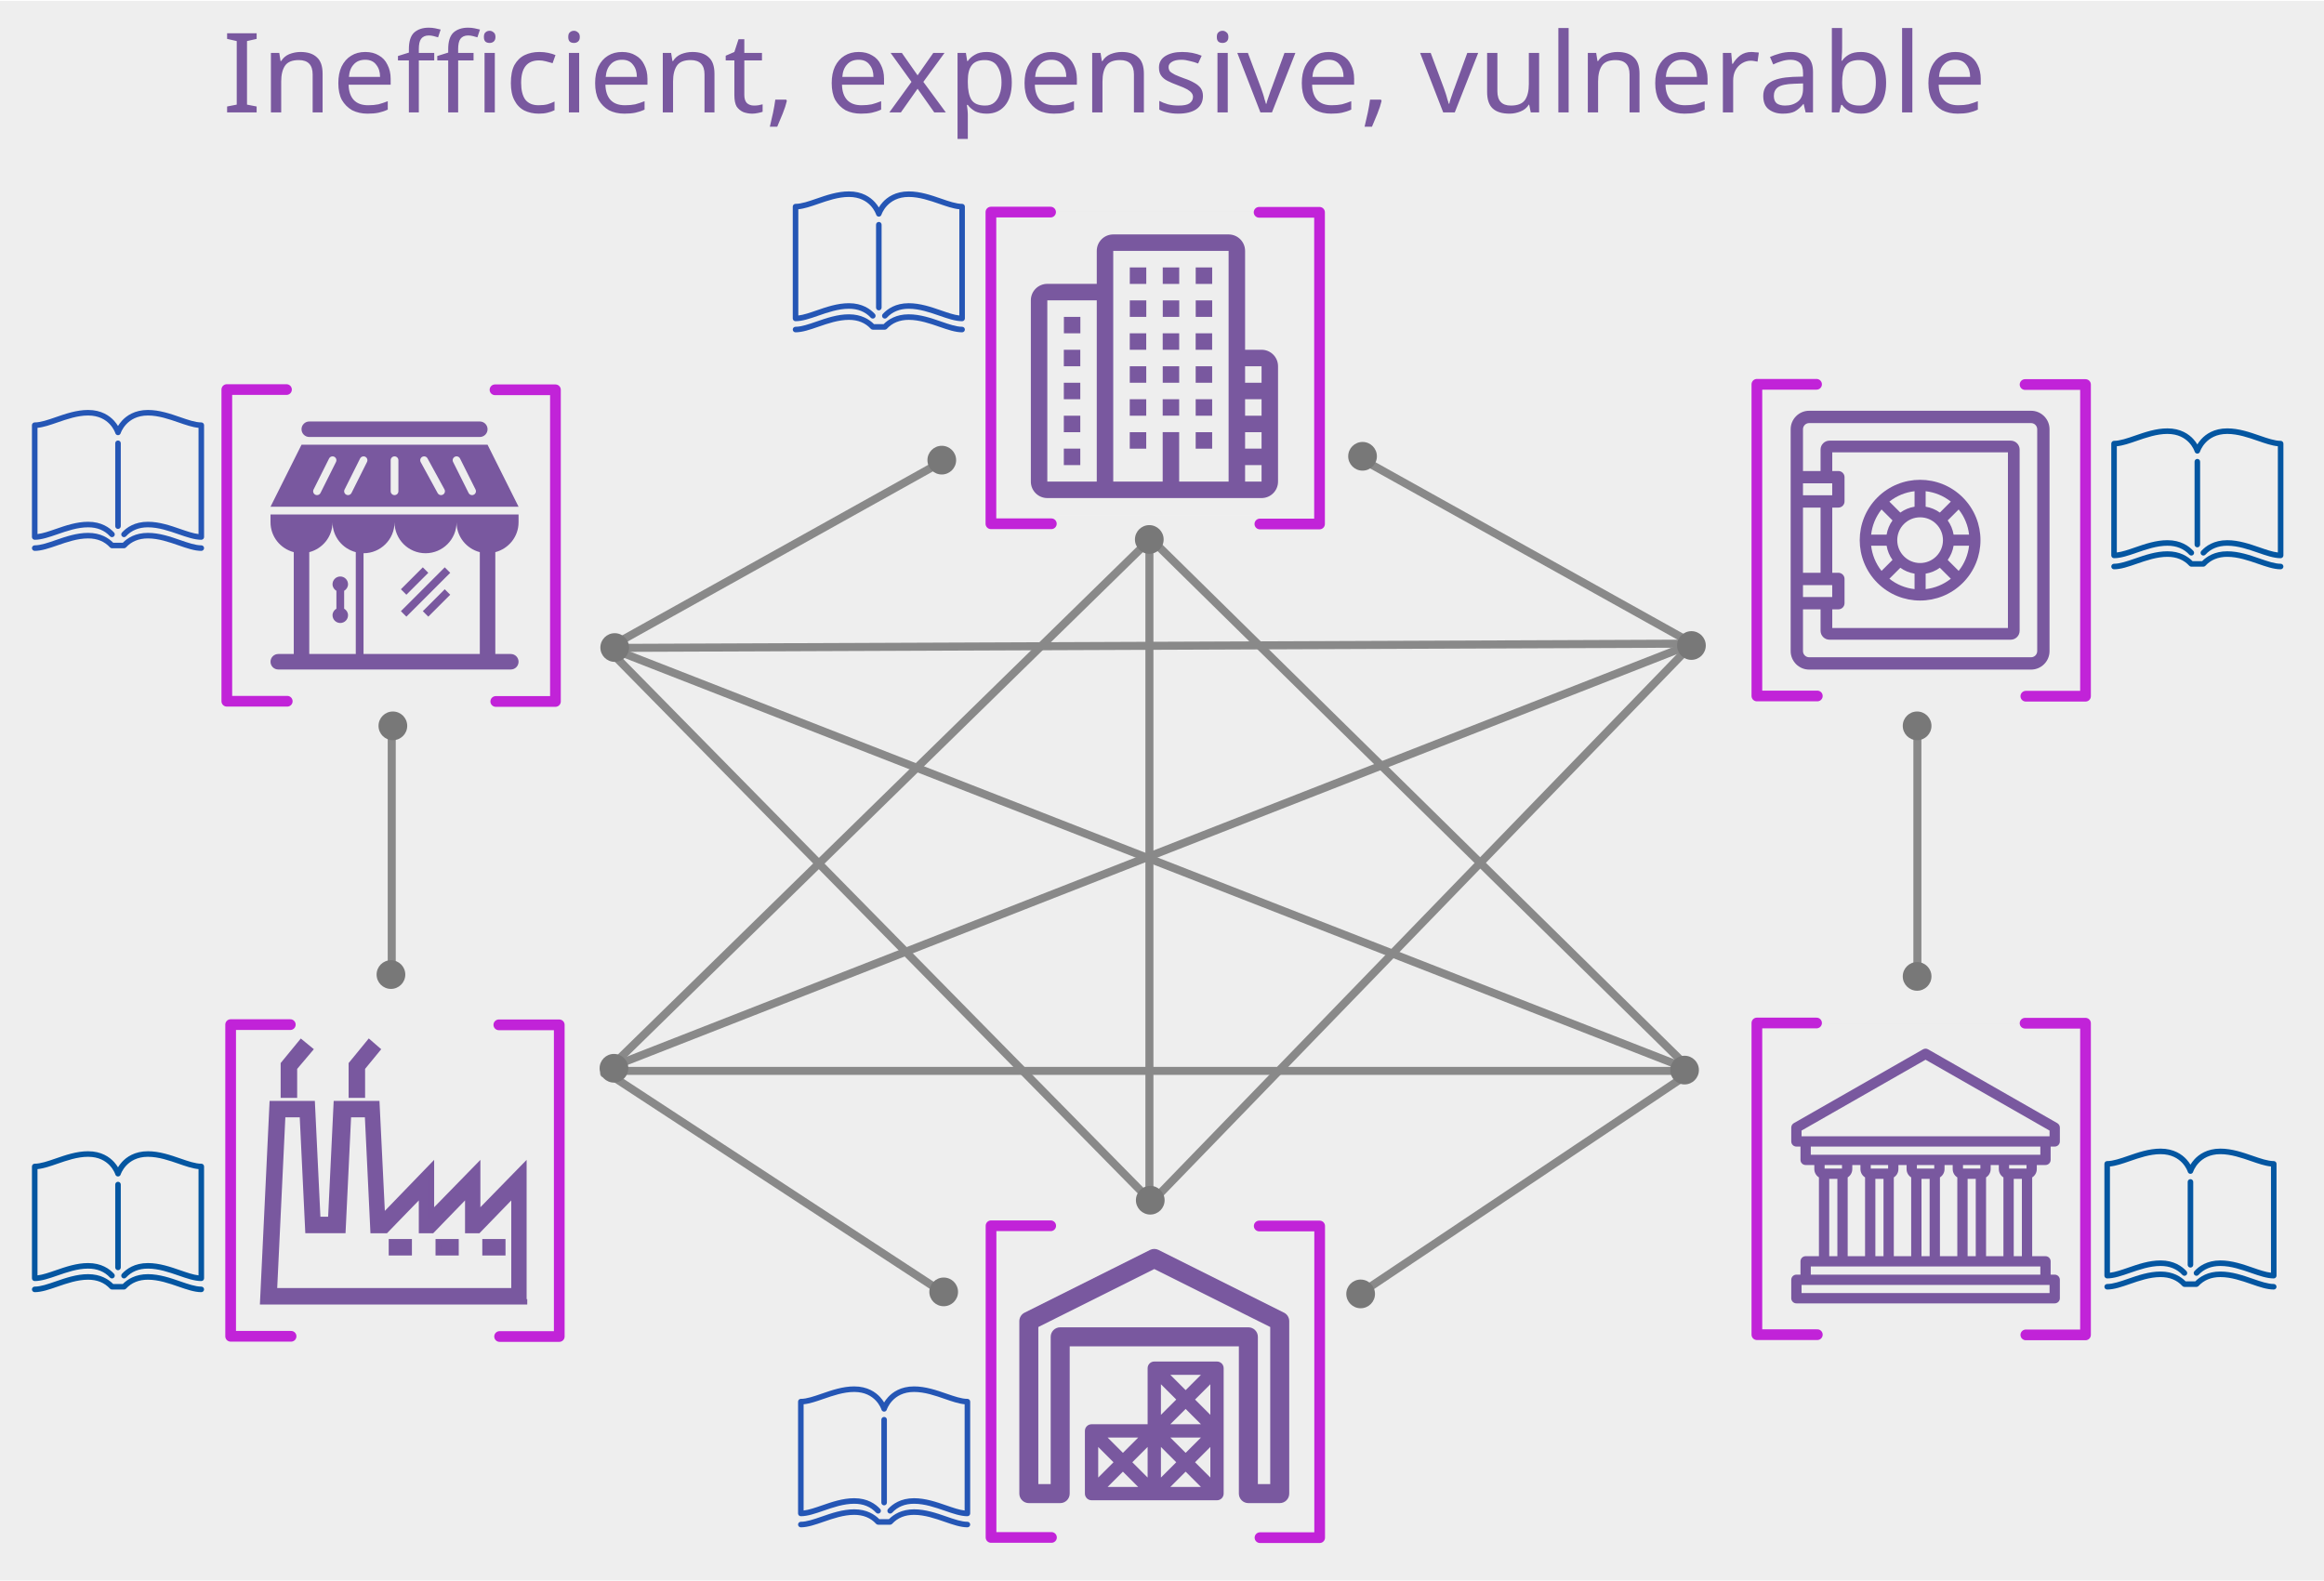
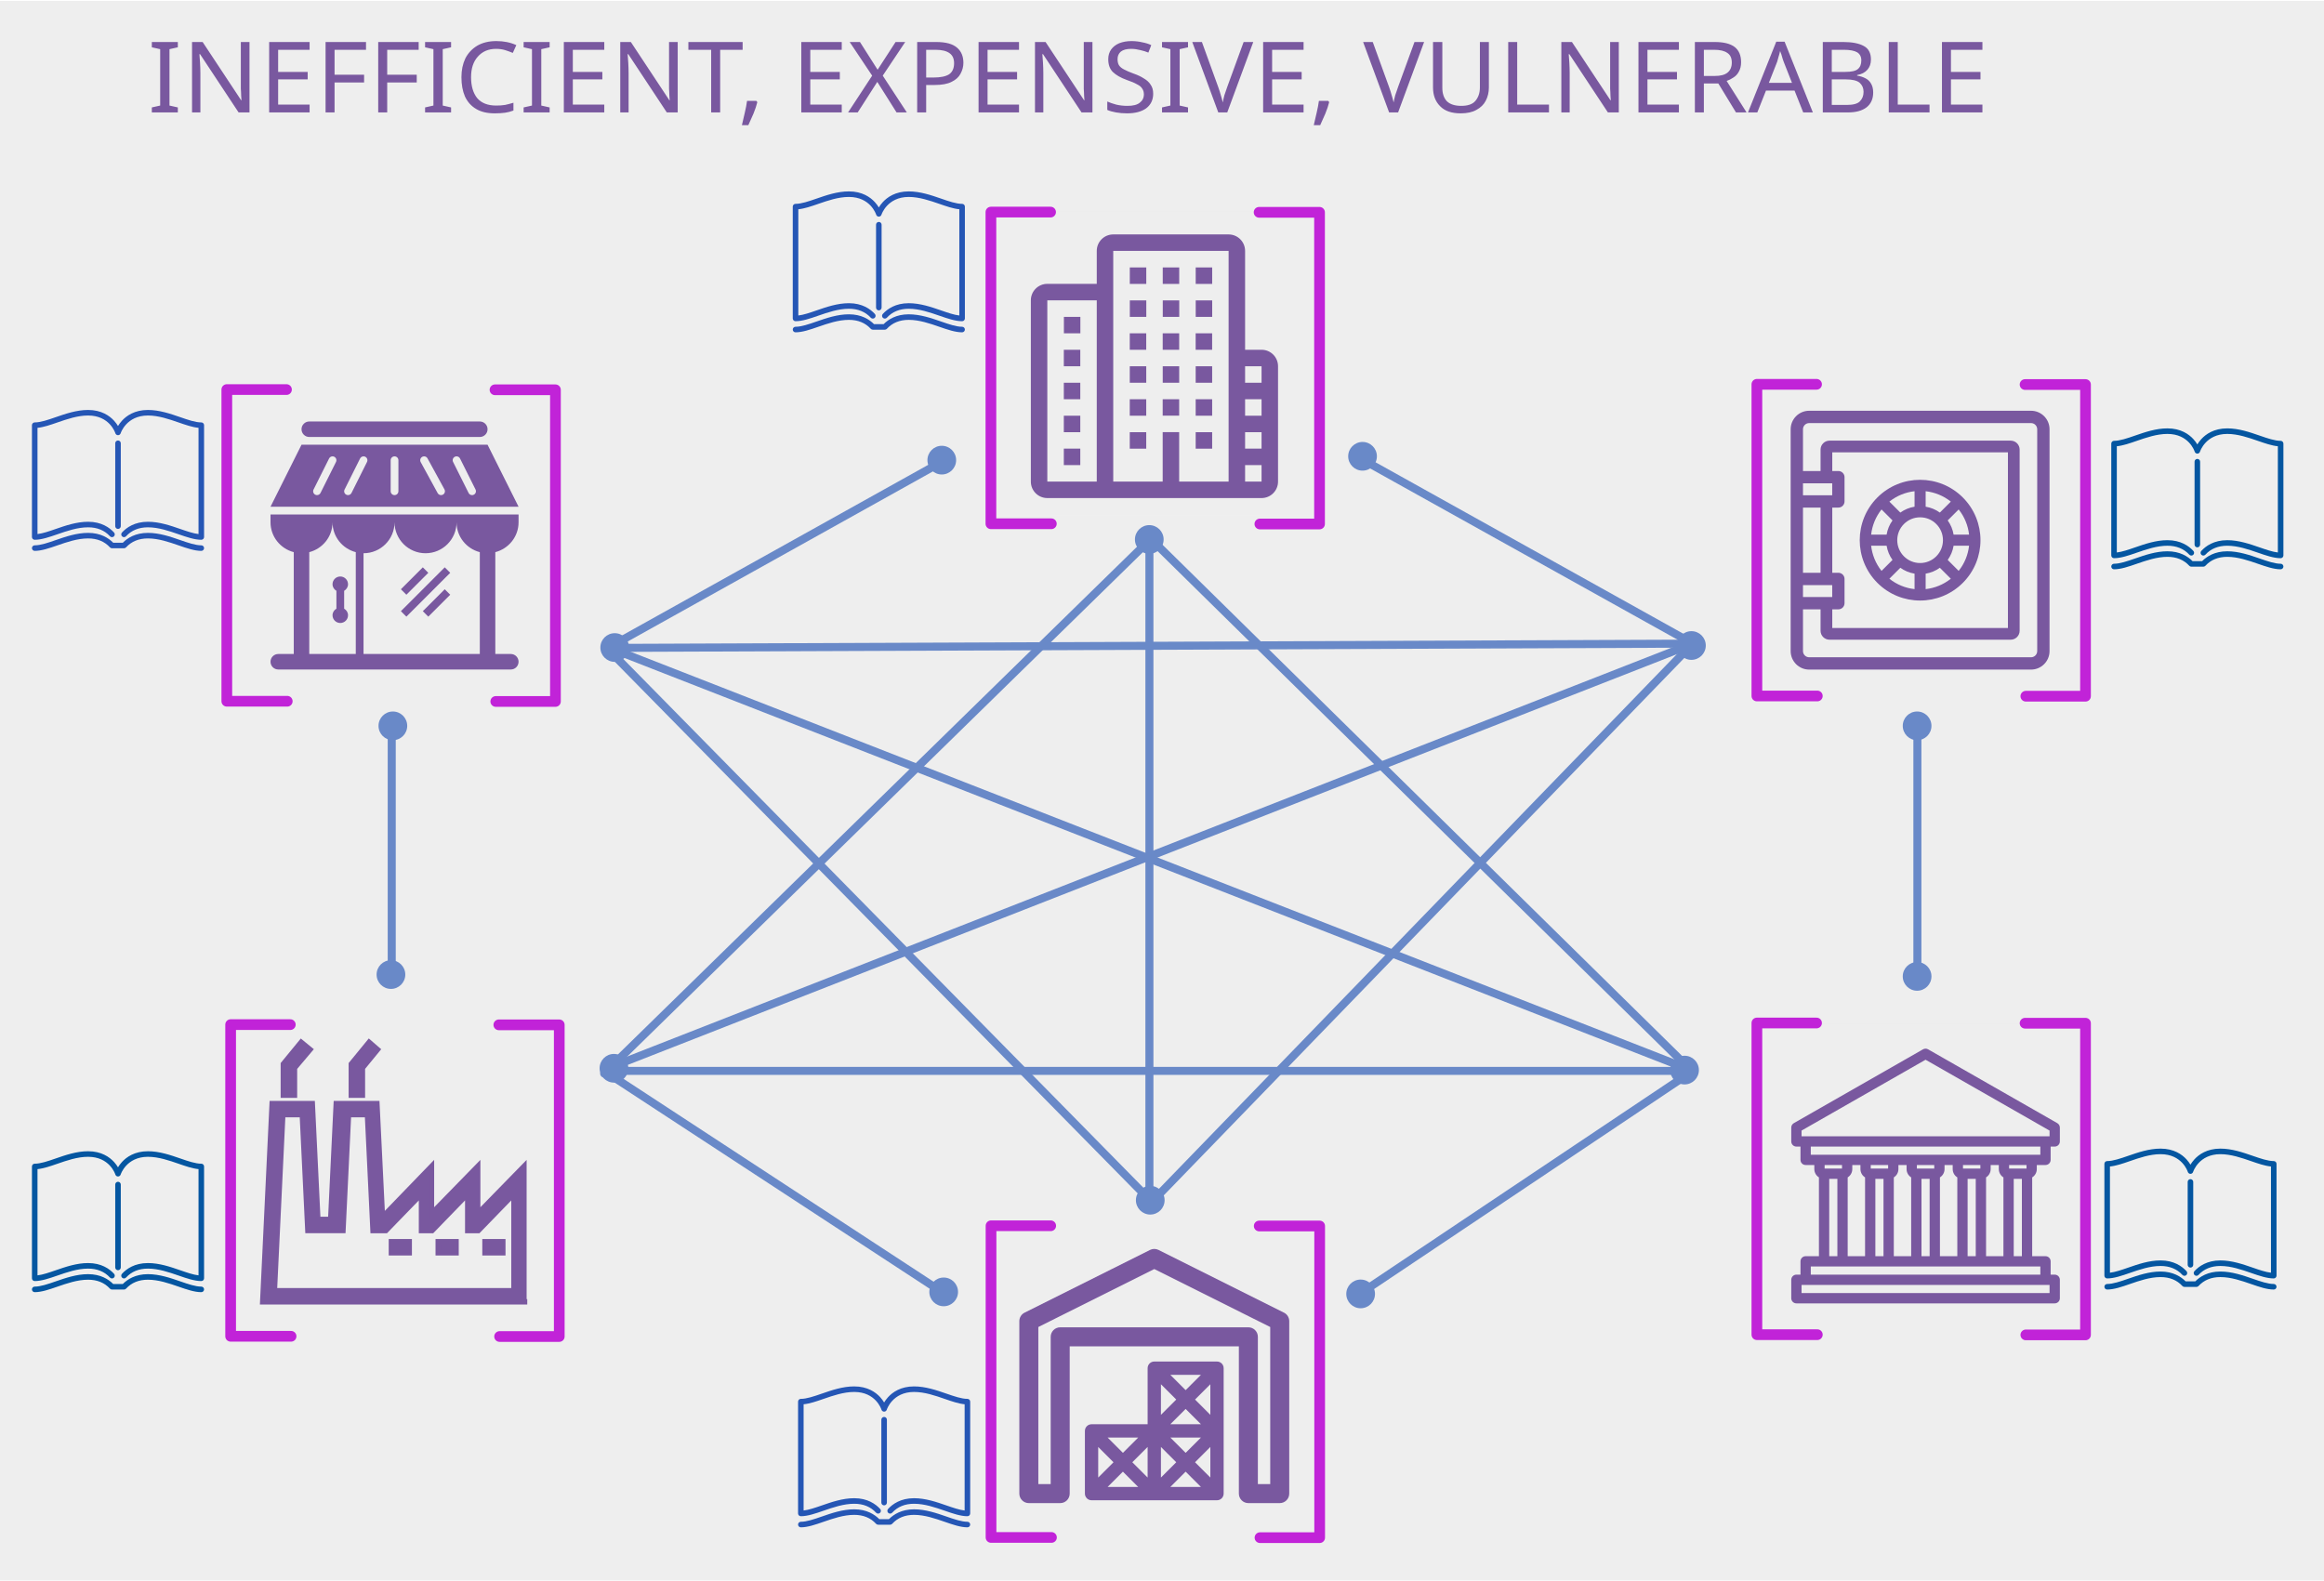
<svg xmlns="http://www.w3.org/2000/svg" width="433.96" height="295.16" version="1.1" viewBox="0 0 114.82 78.093">
  <rect y=".042" width="114.82" height="78.053" style="fill:#eeeeee;stroke-width:1.055" />
  <rect x="11.615" y="51.096" width="16.113" height="15.056" style="fill-opacity:.933;fill:#eeeeee" />
  <rect x="49.125" y="60.616" width="16.113" height="15.056" style="fill-opacity:.933;fill:#eeeeee" />
  <rect x="86.63" y="50.576" width="16.113" height="15.056" style="fill-opacity:.933;fill:#eeeeee" />
  <rect x="86.63" y="19.406" width="16.113" height="15.056" style="fill-opacity:.933;fill:#eeeeee" />
  <rect x="48.86" y="10.426" width="16.113" height="15.056" style="fill-opacity:.933;fill:#eeeeee" />
  <rect x="11.219" y="19.266" width="16.113" height="15.056" style="fill-opacity:.933;fill:#eeeeee" />
  <path d="m53.377 15.656h-0.814v0.814h0.814zm3.257-0.814h-0.814v0.814h0.814zm1.628 0h-0.814v0.814h0.814zm1.628 0h-0.814v0.814h0.814zm-3.257-1.628h-0.814v0.814h0.814zm1.628 0h-0.814v0.814h0.814zm1.628 0h-0.814v0.814h0.814zm-3.257 4.885h-0.814v0.814h0.814zm1.628 0h-0.814v0.814h0.814zm1.628 0h-0.814v0.814h0.814zm-3.257 1.628h-0.814v0.814h0.814zm3.257 0h-0.814v0.814h0.814zm-3.257 1.628h-0.814v0.814h0.814zm3.257 0h-0.814v0.814h0.814zm-3.257-4.885h-0.814v0.814h0.814zm1.628 0h-0.814v0.814h0.814zm1.628 0h-0.814v0.814h0.814zm-6.514 0.814h-0.814v0.814h0.814zm0 1.628h-0.814v0.814h0.814zm0 1.628h-0.814v0.814h0.814zm0 1.628h-0.814v0.814h0.814zm4.885-2.443h-0.814v0.814h0.814zm4.071-2.443h-0.814v-4.885c0-0.45-0.364-0.814-0.814-0.814h-5.7c-0.45 0-0.814 0.364-0.814 0.814v1.628h-2.443c-0.45 0-0.814 0.364-0.814 0.814v8.957c0 0.45 0.364 0.814 0.814 0.814h10.585c0.45 0 0.814-0.364 0.814-0.814v-5.7c0-0.45-0.364-0.814-0.814-0.814zm-8.142 6.514h-2.443v-8.957h2.443zm6.514 0h-2.443v-2.443h-0.814v2.443h-2.443v-11.399h5.7zm1.628 0h-0.814v-0.814h0.814zm0-1.628h-0.814v-0.814h0.814zm0-1.628h-0.814v-0.814h0.814zm0-1.628h-0.814v-0.814h0.814z" style="clip-rule:evenodd;fill-rule:evenodd;fill:#79589f;stroke-width:.529" />
  <g transform="translate(-6.2268 -229.48)" style="stroke-width:.529;stroke:#c123d8">
    <path d="m58.17 255.36h-2.986v-15.401h2.948" style="fill:none;stroke-linecap:round;stroke-linejoin:round;stroke-width:.529;stroke:#c123d8" />
    <path d="m68.434 239.97h2.986v15.401h-2.948" style="fill:none;stroke-linecap:round;stroke-linejoin:round;stroke-width:.529;stroke:#c123d8" />
  </g>
  <g transform="translate(31.617 -220.97)" style="stroke-width:.529;stroke:#c123d8">
    <path d="m58.17 255.36h-2.986v-15.401h2.948" style="fill:none;stroke-linecap:round;stroke-linejoin:round;stroke-width:.529;stroke:#c123d8" />
    <path d="m68.434 239.97h2.986v15.401h-2.948" style="fill:none;stroke-linecap:round;stroke-linejoin:round;stroke-width:.529;stroke:#c123d8" />
  </g>
  <g transform="translate(-6.2208 -179.39)" style="stroke-width:.529;stroke:#c123d8">
    <path d="m58.17 255.36h-2.986v-15.401h2.948" style="fill:none;stroke-linecap:round;stroke-linejoin:round;stroke-width:.529;stroke:#c123d8" />
    <path d="m68.434 239.97h2.986v15.401h-2.948" style="fill:none;stroke-linecap:round;stroke-linejoin:round;stroke-width:.529;stroke:#c123d8" />
  </g>
  <g transform="translate(-43.789 -189.33)" style="stroke-width:.529;stroke:#c123d8">
    <path d="m58.17 255.36h-2.986v-15.401h2.948" style="fill:none;stroke-linecap:round;stroke-linejoin:round;stroke-width:.529;stroke:#c123d8" />
    <path d="m68.434 239.97h2.986v15.401h-2.948" style="fill:none;stroke-linecap:round;stroke-linejoin:round;stroke-width:.529;stroke:#c123d8" />
  </g>
  <g transform="translate(-43.978 -220.71)" style="stroke-width:.529;stroke:#c123d8">
    <path d="m58.17 255.36h-2.986v-15.401h2.948" style="fill:none;stroke-linecap:round;stroke-linejoin:round;stroke-width:.529;stroke:#c123d8" />
    <path d="m68.434 239.97h2.986v15.401h-2.948" style="fill:none;stroke-linecap:round;stroke-linejoin:round;stroke-width:.529;stroke:#c123d8" />
  </g>
  <g transform="translate(31.617 -189.41)" style="stroke-width:.529;stroke:#c123d8">
    <path d="m58.17 255.36h-2.986v-15.401h2.948" style="fill:none;stroke-linecap:round;stroke-linejoin:round;stroke-width:.529;stroke:#c123d8" />
    <path d="m68.434 239.97h2.986v15.401h-2.948" style="fill:none;stroke-linecap:round;stroke-linejoin:round;stroke-width:.529;stroke:#c123d8" />
  </g>
  <g transform="matrix(.028486 0 0 .028486 88.54 51.516)" style="fill:#79589f;stroke-width:2.861;stroke:#79589f">
    <path d="m423 219.5v-8.5h16.5c4.142 0 7.5-3.358 7.5-7.5v-24.5h8.5c4.142 0 7.5-3.358 7.5-7.5v-24c0-2.691-1.442-5.177-3.779-6.512l-224-128c-2.306-1.317-5.137-1.317-7.442 0l-224 128c-2.337 1.335-3.779 3.82-3.779 6.512v24c0 4.142 3.358 7.5 7.5 7.5h8.5v24.5c0 4.142 3.358 7.5 7.5 7.5h16.5v8.5c0 5.827 3.235 10.908 8 13.555v138.94h-24.5c-4.142 0-7.5 3.358-7.5 7.5v24.5h-8.5c-4.142 0-7.5 3.358-7.5 7.5v32c0 4.142 3.358 7.5 7.5 7.5h448c4.142 0 7.5-3.358 7.5-7.5v-32c0-4.142-3.358-7.5-7.5-7.5h-8.5v-24.5c0-4.142-3.358-7.5-7.5-7.5h-24.5v-138.94c4.765-2.647 8-7.728 8-13.555zm-15 0c0 0.276-0.224 0.5-0.5 0.5h-32c-0.276 0-0.5-0.224-0.5-0.5v-8.5h33zm-73 152.5v-138.94c4.765-2.647 8-7.728 8-13.555v-8.5h17v8.5c0 5.827 3.235 10.908 8 13.555v138.94zm-32 0v-137h17v137zm-48 0v-138.94c4.765-2.647 8-7.728 8-13.555v-8.5h17v8.5c0 5.827 3.235 10.908 8 13.555v138.94zm-32 0v-137h17v137zm-48 0v-138.94c4.765-2.647 8-7.728 8-13.555v-8.5h17v8.5c0 5.827 3.235 10.908 8 13.555v138.94zm-32 0v-137h17v137zm-48 0v-138.94c4.765-2.647 8-7.728 8-13.555v-8.5h17v8.5c0 5.827 3.235 10.908 8 13.555v138.94zm73-161v8.5c0 0.276-0.224 0.5-0.5 0.5h-32c-0.276 0-0.5-0.224-0.5-0.5v-8.5zm80 0v8.5c0 0.276-0.224 0.5-0.5 0.5h-32c-0.276 0-0.5-0.224-0.5-0.5v-8.5zm80 0v8.5c0 0.276-0.224 0.5-0.5 0.5h-32c-0.276 0-0.5-0.224-0.5-0.5v-8.5zm-313-59.148 216.5-123.71 216.5 123.71v12.148h-433zm16 27.148h401v17h-401zm57 32v8.5c0 0.276-0.224 0.5-0.5 0.5h-32c-0.276 0-0.5-0.224-0.5-0.5v-8.5zm-25 24h17v137h-17zm385 201h-433v-17h433zm-16-32h-401v-17h401zm-49-32v-137h17v137z" style="fill:#79589f;stroke-width:2.861;stroke:#79589f" />
  </g>
  <g transform="matrix(.02498 0 0 .02498 88.47 20.296)" style="fill:#79589f">
    <g style="fill:#79589f">
      <g style="fill:#79589f">
        <path d="m475.43 0h-438.86c-20.165 0-36.571 16.406-36.571 36.571v438.86c0 20.164 16.406 36.57 36.571 36.57h438.86c20.166 0 36.572-16.406 36.572-36.571v-438.86c0-20.165-16.406-36.571-36.571-36.571zm-451.05 143.58h57.785v23.573h-57.785zm0 47.954h34.743v128.93h-34.743zm0 153.32h57.785v23.573h-57.785zm463.24 130.58c0 6.722-5.469 12.19-12.19 12.19h-438.86c-6.722 0-12.19-5.469-12.19-12.19v-82.627h34.743v42.398c0 9.746 7.93 17.676 17.676 17.676h358.4c9.746 0 17.676-7.93 17.676-17.676v-358.4c0-9.746-7.93-17.676-17.676-17.676h-358.4c-9.746 0-17.676 7.93-17.676 17.676v42.398h-34.743v-82.627c0-6.722 5.469-12.19 12.19-12.19h438.86c6.722 0 12.19 5.469 12.19 12.19v438.86zm-393.26-154.96h-12.071v-128.93h12.071c6.733 0 12.19-5.459 12.19-12.19v-47.954c0-6.732-5.458-12.19-12.19-12.19h-12.071v-36.913h347.43v347.43h-347.43v-36.913h12.071c6.733 0 12.19-5.459 12.19-12.19v-47.954c0-6.732-5.457-12.191-12.19-12.191z" style="fill:#79589f" />
      </g>
    </g>
    <g style="fill:#79589f">
      <g style="fill:#79589f">
        <path d="m340.48 171.52c-46.581-46.579-122.37-46.579-168.95 0-46.58 46.581-46.58 122.37 0 168.95 23.29 23.289 53.883 34.934 84.475 34.934 30.593 0 61.185-11.646 84.476-34.934 46.58-46.582 46.58-122.37 0-168.95zm12.364 73.503h-30.597v1e-3c-1.663-10.169-5.628-19.745-11.643-28.111l21.671-21.671c11.722 14.695 18.573 32.01 20.569 49.781zm-85.869-85.866c17.771 1.996 35.088 8.847 49.782 20.569l-21.671 21.671c-8.366-6.015-17.942-9.982-28.111-11.643zm-21.942-1e-3v30.597c-10.169 1.663-19.745 5.628-28.111 11.644l-21.671-21.671c14.694-11.722 32.01-18.574 49.782-20.57zm-65.299 36.086 21.671 21.671c-6.015 8.366-9.982 17.942-11.644 28.111h-30.596c1.995-17.771 8.847-35.087 20.569-49.782zm-20.569 71.725h30.596c1.663 10.169 5.628 19.745 11.644 28.111l-21.671 21.671c-11.722-14.694-18.574-32.01-20.569-49.782zm85.868 85.869c-17.771-1.996-35.088-8.848-49.782-20.57l21.671-21.671c8.366 6.015 17.942 9.982 28.111 11.644zm-20.994-64.877c-8.538-8.537-13.24-19.888-13.24-31.963 0-12.076 4.702-23.426 13.24-31.963 8.538-8.538 19.89-13.24 31.965-13.24s23.426 4.702 31.963 13.24c8.538 8.537 13.24 19.888 13.24 31.963 0 12.076-4.702 23.426-13.24 31.963-8.537 8.538-19.889 13.24-31.963 13.24s-23.426-4.701-31.965-13.24zm42.936 64.878v-30.598c10.169-1.662 19.745-5.628 28.111-11.643l21.671 21.671c-14.694 11.722-32.01 18.575-49.782 20.57zm65.299-36.089-21.671-21.671c6.015-8.366 9.982-17.942 11.643-28.111h30.597c-1.995 17.773-8.847 35.089-20.569 49.782z" style="fill:#79589f" />
      </g>
    </g>
  </g>
  <g transform="matrix(.023936 0 0 .023936 13.365 20.826)" style="fill:#79589f">
    <g style="fill:#79589f">
      <path d="m0 208c0 29.781 20.438 54.594 48 61.75v210.25h-32c-8.813 0-16 7.156-16 16s7.188 16 16 16h480c8.875 0 16-7.156 16-16s-7.125-16-16-16h-32v-210.25c27.562-7.156 48-31.969 48-61.75v-16h-512zm320 64c35.375 0 64-28.656 64-64 0 29.781 20.438 54.594 48 61.75v210.25h-240v-208c35.375 0 64-28.656 64-64 0 35.344 28.688 64 64 64zm-144-2.25v210.25h-96v-210.25c27.563-7.156 48-31.969 48-61.75 0 29.781 20.438 54.594 48 61.75zm272-221.75h-384l-64 128h512zm-312.81 35.563-32 64c-1.438 2.813-4.25 4.438-7.188 4.438-1.188 0-2.406-0.25-3.563-0.844-3.938-1.969-5.563-6.781-3.563-10.719l32-64c2-3.938 6.781-5.531 10.719-3.594 3.97 1.969 5.532 6.781 3.595 10.719zm64 0-32 64c-1.438 2.813-4.25 4.438-7.188 4.438-1.188 0-2.406-0.25-3.563-0.844-3.938-1.969-5.563-6.781-3.563-10.719l32-64c2-3.938 6.813-5.531 10.719-3.594 3.97 1.969 5.532 6.781 3.595 10.719zm64.812 60.437c0 4.438-3.562 8-8 8-4.406 0-8-3.563-8-8v-64c0-4.438 3.594-8 8-8 4.438 0 8 3.563 8 8zm91.875 7c-1.25 0.688-2.562 1-3.875 1-2.812 0-5.562-1.5-7-4.156l-35-64c-2.125-3.875-0.688-8.75 3.188-10.844 3.813-2.125 8.75-0.75 10.875 3.156l35 64c2.062 3.875 0.687 8.75-3.188 10.844zm63.687 0.156c-1.124 0.594-2.312 0.844-3.562 0.844-2.938 0-5.75-1.625-7.125-4.438l-32-64c-2-3.938-0.375-8.75 3.562-10.719 3.875-1.969 8.75-0.375 10.75 3.594l32 64c1.938 3.938 0.375 8.751-3.625 10.719zm-283.56 235.28v-36.875c-4.688-2.812-8-7.688-8-13.562 0-8.844 7.188-16 16-16 8.875 0 16 7.156 16 16 0 5.875-3.281 10.75-8 13.562v36.875c4.719 2.813 8 7.688 8 13.563 0 8.844-7.125 16-16 16-8.813 0-16-7.156-16-16 0-5.876 3.313-10.751 8-13.563zm-72-370.44c0-8.844 7.188-16 16-16h352c8.875 0 16 7.156 16 16s-7.125 16-16 16h-352c-8.812 0-16-7.156-16-16zm216.44 341.66-11.312-11.313 45.25-45.25 11.312 11.313zm0 45.25-11.312-11.313 90.5-90.5 11.312 11.313zm79.187-56.562 11.312 11.313-45.25 45.25-11.312-11.313z" style="fill:#79589f" />
    </g>
  </g>
  <g transform="matrix(.044899 0 0 .044899 50.361 61.326)" style="fill:#79589f">
    <g style="fill:#79589f">
      <path d="m291.22 78.753-138.04-69.021c-2.943-1.473-6.409-1.473-9.353 0l-138.04 69.021c-3.543 1.772-5.781 5.392-5.781 9.354v189.81c0 5.775 4.682 10.458 10.458 10.458h34.511c5.775 0 10.458-4.682 10.458-10.458v-162.1h186.15v162.1c0 5.775 4.682 10.458 10.458 10.458h34.511c5.775 0 10.458-4.682 10.458-10.458v-189.81c-2e-3 -3.962-2.24-7.582-5.783-9.354zm-15.134 188.7h-13.595v-162.1c0-5.775-4.682-10.458-10.458-10.458h-207.06c-5.775 0-10.458 4.682-10.458 10.458v162.1h-13.595v-172.89l127.58-63.792 127.58 63.792z" style="fill:#79589f" />
      <path d="m217.52 132.55h-69.021c-4.043 0-7.32 3.277-7.32 7.32v61.701h-61.701c-4.043 0-7.32 3.277-7.32 7.32v69.021c0 4.043 3.277 7.32 7.32 7.32h138.04c4.043 0 7.32-3.277 7.32-7.32v-138.04c1e-3 -4.044-3.277-7.321-7.32-7.321zm-61.701 94.016 16.837 16.837-16.837 16.837zm-14.64 33.673-16.837-16.837 16.837-16.837zm24.994-44.027h33.673l-16.837 16.837zm0-14.641 16.837-16.837 16.837 16.837zm44.027-10.353-16.836-16.837 16.836-16.837zm-27.19-27.19-16.837-16.837h33.673zm-10.354 10.353-16.837 16.837v-33.673zm-58.668 58.668-16.837-16.837h33.673zm-10.353 10.353-16.837 16.837v-33.673zm10.353 10.354 16.837 16.837h-33.673zm69.021 0 16.837 16.837h-33.673zm10.354-10.354 16.837-16.837v33.673z" style="fill:#79589f" />
    </g>
  </g>
  <g transform="matrix(.026405 0 0 .026405 12.979 51.446)" style="fill:#79589f;stroke-width:10.02;stroke:#79589f">
    <g style="fill:#79589f;stroke-width:10.02;stroke:#79589f">
      <path d="m488.8 487.8v-253.3l-86.5 88.6v-88.6l-86.5 88.6v-88.6l-91.7 94.9-10.4-212.6h-76.1l-10.4 216.8h-24l-10.4-216.8h-75.1l-17.7 371.1h490v-0.1zm-18.7-20.8h-448.2l15.7-329.4h36.5l10.4 216.8h65.7l10.4-216.8h35.4l10.4 216.9h24l66.7-68.8v68.8h19.8l66.7-68.8v68.8h19.8l66.7-68.8z" style="fill:#79589f;stroke-width:10.02;stroke:#79589f" />
      <rect x="415.9" y="375.3" width="33.4" height="20.8" style="fill:#79589f;stroke-width:10.02;stroke:#79589f" />
      <rect x="328.4" y="375.3" width="33.4" height="20.8" style="fill:#79589f;stroke-width:10.02;stroke:#79589f" />
      <rect x="240.8" y="375.3" width="33.4" height="20.8" style="fill:#79589f;stroke-width:10.02;stroke:#79589f" />
      <polygon points="214.8 15.7 199.1 2.1 165.8 42.8 165.8 101.2 186.6 101.2 186.6 50.1" style="fill:#79589f;stroke-width:10.02;stroke:#79589f" />
      <polygon points="88.6 15.7 72 2.1 38.6 42.8 38.6 101.2 59.5 101.2 59.5 50.1" style="fill:#79589f;stroke-width:10.02;stroke:#79589f" />
    </g>
  </g>
  <g transform="matrix(.018289 0 0 .018289 103.97 55.986)" style="fill:#0456a1">
    <g style="fill:#0456a1">
      <path d="m240 356.07v-223.95c0-4.143-3.357-7.5-7.5-7.5s-7.5 3.357-7.5 7.5v223.95c0 4.143 3.357 7.5 7.5 7.5s7.5-3.357 7.5-7.5z" style="fill:#0456a1" />
      <path d="m457.5 75.782c-15.856 0-35.614-6.842-56.533-14.085-26.492-9.174-56.521-19.571-87.663-19.571-36.035 0-58.019 15.791-70.115 29.038-4.524 4.956-8.03 9.922-10.688 14.327-2.658-4.405-6.164-9.371-10.688-14.327-12.097-13.247-34.08-29.038-70.115-29.038-31.143 0-61.171 10.397-87.663 19.571-20.921 7.243-40.679 14.085-56.535 14.085-4.143 0-7.5 3.357-7.5 7.5v302.09c0 4.143 3.357 7.5 7.5 7.5 18.38 0 39.297-7.243 61.441-14.911 25.375-8.786 54.136-18.745 82.755-18.745 24.54 0 44.403 8.126 59.038 24.152 2.792 3.058 7.537 3.273 10.596 0.48s3.273-7.537 0.48-10.596c-12.097-13.246-34.08-29.037-70.114-29.037-31.143 0-61.171 10.397-87.663 19.571-17.735 6.143-34.637 11.994-49.033 13.634v-287.01c16.491-1.571 34.755-7.896 53.941-14.539 25.375-8.786 54.136-18.745 82.755-18.745 57.881 0 73.025 45.962 73.634 47.894 0.968 3.148 3.876 5.298 7.17 5.298s6.202-2.149 7.17-5.298c0.146-0.479 15.383-47.894 73.634-47.894 28.619 0 57.38 9.959 82.755 18.745 19.187 6.644 37.45 12.968 53.941 14.539v287.01c-14.396-1.64-31.298-7.491-49.033-13.633-26.492-9.174-56.521-19.571-87.663-19.571-36.036 0-58.02 15.791-70.115 29.038-2.793 3.06-2.578 7.803 0.48 10.596 3.06 2.793 7.804 2.578 10.596-0.48 14.635-16.027 34.498-24.153 59.039-24.153 28.619 0 57.38 9.959 82.755 18.745 22.145 7.668 43.062 14.911 61.441 14.911 4.143 0 7.5-3.357 7.5-7.5v-302.09c0-4.142-3.357-7.5-7.5-7.5z" style="fill:#0456a1" />
      <path d="m457.5 407.87c-15.856 0-35.614-6.842-56.533-14.085-26.492-9.174-56.521-19.571-87.663-19.571-33.843 0-55.291 13.928-67.796 26.596l-26.017-1e-3c-12.505-12.668-33.954-26.595-67.795-26.595-31.143 0-61.171 10.397-87.663 19.571-20.919 7.243-40.677 14.085-56.533 14.085-4.143 0-7.5 3.357-7.5 7.5s3.357 7.5 7.5 7.5c18.38 0 39.297-7.243 61.441-14.911 25.375-8.786 54.136-18.745 82.755-18.745 24.54 0 44.403 8.126 59.038 24.152 1.421 1.556 3.431 2.442 5.538 2.442l32.454 1e-3c2.107 0 4.117-0.887 5.538-2.442 14.635-16.027 34.498-24.153 59.039-24.153 28.619 0 57.38 9.959 82.755 18.745 22.145 7.668 43.062 14.911 61.441 14.911 4.143 0 7.5-3.357 7.5-7.5s-3.356-7.5-7.499-7.5z" style="fill:#0456a1" />
    </g>
  </g>
  <g transform="matrix(.018289 0 0 .018289 104.31 20.396)" style="fill:#0456a1">
    <g style="fill:#0456a1">
      <path d="m240 356.07v-223.95c0-4.143-3.357-7.5-7.5-7.5s-7.5 3.357-7.5 7.5v223.95c0 4.143 3.357 7.5 7.5 7.5s7.5-3.357 7.5-7.5z" style="fill:#0456a1" />
      <path d="m457.5 75.782c-15.856 0-35.614-6.842-56.533-14.085-26.492-9.174-56.521-19.571-87.663-19.571-36.035 0-58.019 15.791-70.115 29.038-4.524 4.956-8.03 9.922-10.688 14.327-2.658-4.405-6.164-9.371-10.688-14.327-12.097-13.247-34.08-29.038-70.115-29.038-31.143 0-61.171 10.397-87.663 19.571-20.921 7.243-40.679 14.085-56.535 14.085-4.143 0-7.5 3.357-7.5 7.5v302.09c0 4.143 3.357 7.5 7.5 7.5 18.38 0 39.297-7.243 61.441-14.911 25.375-8.786 54.136-18.745 82.755-18.745 24.54 0 44.403 8.126 59.038 24.152 2.792 3.058 7.537 3.273 10.596 0.48s3.273-7.537 0.48-10.596c-12.097-13.246-34.08-29.037-70.114-29.037-31.143 0-61.171 10.397-87.663 19.571-17.735 6.143-34.637 11.994-49.033 13.634v-287.01c16.491-1.571 34.755-7.896 53.941-14.539 25.375-8.786 54.136-18.745 82.755-18.745 57.881 0 73.025 45.962 73.634 47.894 0.968 3.148 3.876 5.298 7.17 5.298s6.202-2.149 7.17-5.298c0.146-0.479 15.383-47.894 73.634-47.894 28.619 0 57.38 9.959 82.755 18.745 19.187 6.644 37.45 12.968 53.941 14.539v287.01c-14.396-1.64-31.298-7.491-49.033-13.633-26.492-9.174-56.521-19.571-87.663-19.571-36.036 0-58.02 15.791-70.115 29.038-2.793 3.06-2.578 7.803 0.48 10.596 3.06 2.793 7.804 2.578 10.596-0.48 14.635-16.027 34.498-24.153 59.039-24.153 28.619 0 57.38 9.959 82.755 18.745 22.145 7.668 43.062 14.911 61.441 14.911 4.143 0 7.5-3.357 7.5-7.5v-302.09c0-4.142-3.357-7.5-7.5-7.5z" style="fill:#0456a1" />
      <path d="m457.5 407.87c-15.856 0-35.614-6.842-56.533-14.085-26.492-9.174-56.521-19.571-87.663-19.571-33.843 0-55.291 13.928-67.796 26.596l-26.017-1e-3c-12.505-12.668-33.954-26.595-67.795-26.595-31.143 0-61.171 10.397-87.663 19.571-20.919 7.243-40.677 14.085-56.533 14.085-4.143 0-7.5 3.357-7.5 7.5s3.357 7.5 7.5 7.5c18.38 0 39.297-7.243 61.441-14.911 25.375-8.786 54.136-18.745 82.755-18.745 24.54 0 44.403 8.126 59.038 24.152 1.421 1.556 3.431 2.442 5.538 2.442l32.454 1e-3c2.107 0 4.117-0.887 5.538-2.442 14.635-16.027 34.498-24.153 59.039-24.153 28.619 0 57.38 9.959 82.755 18.745 22.145 7.668 43.062 14.911 61.441 14.911 4.143 0 7.5-3.357 7.5-7.5s-3.356-7.5-7.499-7.5z" style="fill:#0456a1" />
    </g>
  </g>
  <g transform="matrix(.018289 0 0 .018289 1.5782 19.486)" style="fill:#2556b5">
    <path d="m240 356.07v-223.95c0-4.143-3.357-7.5-7.5-7.5s-7.5 3.357-7.5 7.5v223.95c0 4.143 3.357 7.5 7.5 7.5s7.5-3.357 7.5-7.5z" style="fill:#2556b5" />
    <path d="m457.5 75.782c-15.856 0-35.614-6.842-56.533-14.085-26.492-9.174-56.521-19.571-87.663-19.571-36.035 0-58.019 15.791-70.115 29.038-4.524 4.956-8.03 9.922-10.688 14.327-2.658-4.405-6.164-9.371-10.688-14.327-12.097-13.247-34.08-29.038-70.115-29.038-31.143 0-61.171 10.397-87.663 19.571-20.921 7.243-40.679 14.085-56.535 14.085-4.143 0-7.5 3.357-7.5 7.5v302.09c0 4.143 3.357 7.5 7.5 7.5 18.38 0 39.297-7.243 61.441-14.911 25.375-8.786 54.136-18.745 82.755-18.745 24.54 0 44.403 8.126 59.038 24.152 2.792 3.058 7.537 3.273 10.596 0.48s3.273-7.537 0.48-10.596c-12.097-13.246-34.08-29.037-70.114-29.037-31.143 0-61.171 10.397-87.663 19.571-17.735 6.143-34.637 11.994-49.033 13.634v-287.01c16.491-1.571 34.755-7.896 53.941-14.539 25.375-8.786 54.136-18.745 82.755-18.745 57.881 0 73.025 45.962 73.634 47.894 0.968 3.148 3.876 5.298 7.17 5.298s6.202-2.149 7.17-5.298c0.146-0.479 15.383-47.894 73.634-47.894 28.619 0 57.38 9.959 82.755 18.745 19.187 6.644 37.45 12.968 53.941 14.539v287.01c-14.396-1.64-31.298-7.491-49.033-13.633-26.492-9.174-56.521-19.571-87.663-19.571-36.036 0-58.02 15.791-70.115 29.038-2.793 3.06-2.578 7.803 0.48 10.596 3.06 2.793 7.804 2.578 10.596-0.48 14.635-16.027 34.498-24.153 59.039-24.153 28.619 0 57.38 9.959 82.755 18.745 22.145 7.668 43.062 14.911 61.441 14.911 4.143 0 7.5-3.357 7.5-7.5v-302.09c0-4.142-3.357-7.5-7.5-7.5z" style="fill:#2556b5" />
    <path d="m457.5 407.87c-15.856 0-35.614-6.842-56.533-14.085-26.492-9.174-56.521-19.571-87.663-19.571-33.843 0-55.291 13.928-67.796 26.596l-26.017-1e-3c-12.505-12.668-33.954-26.595-67.795-26.595-31.143 0-61.171 10.397-87.663 19.571-20.919 7.243-40.677 14.085-56.533 14.085-4.143 0-7.5 3.357-7.5 7.5s3.357 7.5 7.5 7.5c18.38 0 39.297-7.243 61.441-14.911 25.375-8.786 54.136-18.745 82.755-18.745 24.54 0 44.403 8.126 59.038 24.152 1.421 1.556 3.431 2.442 5.538 2.442l32.454 1e-3c2.107 0 4.117-0.887 5.538-2.442 14.635-16.027 34.498-24.153 59.039-24.153 28.619 0 57.38 9.959 82.755 18.745 22.145 7.668 43.062 14.911 61.441 14.911 4.143 0 7.5-3.357 7.5-7.5s-3.356-7.5-7.499-7.5z" style="fill:#2556b5" />
  </g>
  <g transform="matrix(.018289 0 0 .018289 1.5782 56.116)" style="fill:#0456a1">
    <g style="fill:#0456a1">
      <path d="m240 356.07v-223.95c0-4.143-3.357-7.5-7.5-7.5s-7.5 3.357-7.5 7.5v223.95c0 4.143 3.357 7.5 7.5 7.5s7.5-3.357 7.5-7.5z" style="fill:#0456a1" />
      <path d="m457.5 75.782c-15.856 0-35.614-6.842-56.533-14.085-26.492-9.174-56.521-19.571-87.663-19.571-36.035 0-58.019 15.791-70.115 29.038-4.524 4.956-8.03 9.922-10.688 14.327-2.658-4.405-6.164-9.371-10.688-14.327-12.097-13.247-34.08-29.038-70.115-29.038-31.143 0-61.171 10.397-87.663 19.571-20.921 7.243-40.679 14.085-56.535 14.085-4.143 0-7.5 3.357-7.5 7.5v302.09c0 4.143 3.357 7.5 7.5 7.5 18.38 0 39.297-7.243 61.441-14.911 25.375-8.786 54.136-18.745 82.755-18.745 24.54 0 44.403 8.126 59.038 24.152 2.792 3.058 7.537 3.273 10.596 0.48s3.273-7.537 0.48-10.596c-12.097-13.246-34.08-29.037-70.114-29.037-31.143 0-61.171 10.397-87.663 19.571-17.735 6.143-34.637 11.994-49.033 13.634v-287.01c16.491-1.571 34.755-7.896 53.941-14.539 25.375-8.786 54.136-18.745 82.755-18.745 57.881 0 73.025 45.962 73.634 47.894 0.968 3.148 3.876 5.298 7.17 5.298s6.202-2.149 7.17-5.298c0.146-0.479 15.383-47.894 73.634-47.894 28.619 0 57.38 9.959 82.755 18.745 19.187 6.644 37.45 12.968 53.941 14.539v287.01c-14.396-1.64-31.298-7.491-49.033-13.633-26.492-9.174-56.521-19.571-87.663-19.571-36.036 0-58.02 15.791-70.115 29.038-2.793 3.06-2.578 7.803 0.48 10.596 3.06 2.793 7.804 2.578 10.596-0.48 14.635-16.027 34.498-24.153 59.039-24.153 28.619 0 57.38 9.959 82.755 18.745 22.145 7.668 43.062 14.911 61.441 14.911 4.143 0 7.5-3.357 7.5-7.5v-302.09c0-4.142-3.357-7.5-7.5-7.5z" style="fill:#0456a1" />
      <path d="m457.5 407.87c-15.856 0-35.614-6.842-56.533-14.085-26.492-9.174-56.521-19.571-87.663-19.571-33.843 0-55.291 13.928-67.796 26.596l-26.017-1e-3c-12.505-12.668-33.954-26.595-67.795-26.595-31.143 0-61.171 10.397-87.663 19.571-20.919 7.243-40.677 14.085-56.533 14.085-4.143 0-7.5 3.357-7.5 7.5s3.357 7.5 7.5 7.5c18.38 0 39.297-7.243 61.441-14.911 25.375-8.786 54.136-18.745 82.755-18.745 24.54 0 44.403 8.126 59.038 24.152 1.421 1.556 3.431 2.442 5.538 2.442l32.454 1e-3c2.107 0 4.117-0.887 5.538-2.442 14.635-16.027 34.498-24.153 59.039-24.153 28.619 0 57.38 9.959 82.755 18.745 22.145 7.668 43.062 14.911 61.441 14.911 4.143 0 7.5-3.357 7.5-7.5s-3.356-7.5-7.499-7.5z" style="fill:#0456a1" />
    </g>
  </g>
  <g transform="matrix(.018289 0 0 .018289 39.167 8.6859)" style="fill:#2556b5">
    <path d="m240 356.07v-223.95c0-4.143-3.357-7.5-7.5-7.5s-7.5 3.357-7.5 7.5v223.95c0 4.143 3.357 7.5 7.5 7.5s7.5-3.357 7.5-7.5z" style="fill:#2556b5" />
    <path d="m457.5 75.782c-15.856 0-35.614-6.842-56.533-14.085-26.492-9.174-56.521-19.571-87.663-19.571-36.035 0-58.019 15.791-70.115 29.038-4.524 4.956-8.03 9.922-10.688 14.327-2.658-4.405-6.164-9.371-10.688-14.327-12.097-13.247-34.08-29.038-70.115-29.038-31.143 0-61.171 10.397-87.663 19.571-20.921 7.243-40.679 14.085-56.535 14.085-4.143 0-7.5 3.357-7.5 7.5v302.09c0 4.143 3.357 7.5 7.5 7.5 18.38 0 39.297-7.243 61.441-14.911 25.375-8.786 54.136-18.745 82.755-18.745 24.54 0 44.403 8.126 59.038 24.152 2.792 3.058 7.537 3.273 10.596 0.48s3.273-7.537 0.48-10.596c-12.097-13.246-34.08-29.037-70.114-29.037-31.143 0-61.171 10.397-87.663 19.571-17.735 6.143-34.637 11.994-49.033 13.634v-287.01c16.491-1.571 34.755-7.896 53.941-14.539 25.375-8.786 54.136-18.745 82.755-18.745 57.881 0 73.025 45.962 73.634 47.894 0.968 3.148 3.876 5.298 7.17 5.298s6.202-2.149 7.17-5.298c0.146-0.479 15.383-47.894 73.634-47.894 28.619 0 57.38 9.959 82.755 18.745 19.187 6.644 37.45 12.968 53.941 14.539v287.01c-14.396-1.64-31.298-7.491-49.033-13.633-26.492-9.174-56.521-19.571-87.663-19.571-36.036 0-58.02 15.791-70.115 29.038-2.793 3.06-2.578 7.803 0.48 10.596 3.06 2.793 7.804 2.578 10.596-0.48 14.635-16.027 34.498-24.153 59.039-24.153 28.619 0 57.38 9.959 82.755 18.745 22.145 7.668 43.062 14.911 61.441 14.911 4.143 0 7.5-3.357 7.5-7.5v-302.09c0-4.142-3.357-7.5-7.5-7.5z" style="fill:#2556b5" />
    <path d="m457.5 407.87c-15.856 0-35.614-6.842-56.533-14.085-26.492-9.174-56.521-19.571-87.663-19.571-33.843 0-55.291 13.928-67.796 26.596l-26.017-1e-3c-12.505-12.668-33.954-26.595-67.795-26.595-31.143 0-61.171 10.397-87.663 19.571-20.919 7.243-40.677 14.085-56.533 14.085-4.143 0-7.5 3.357-7.5 7.5s3.357 7.5 7.5 7.5c18.38 0 39.297-7.243 61.441-14.911 25.375-8.786 54.136-18.745 82.755-18.745 24.54 0 44.403 8.126 59.038 24.152 1.421 1.556 3.431 2.442 5.538 2.442l32.454 1e-3c2.107 0 4.117-0.887 5.538-2.442 14.635-16.027 34.498-24.153 59.039-24.153 28.619 0 57.38 9.959 82.755 18.745 22.145 7.668 43.062 14.911 61.441 14.911 4.143 0 7.5-3.357 7.5-7.5s-3.356-7.5-7.499-7.5z" style="fill:#2556b5" />
  </g>
  <g transform="matrix(.018289 0 0 .018289 39.429 67.736)" style="fill:#2556b5">
    <path d="m240 356.07v-223.95c0-4.143-3.357-7.5-7.5-7.5s-7.5 3.357-7.5 7.5v223.95c0 4.143 3.357 7.5 7.5 7.5s7.5-3.357 7.5-7.5z" style="fill:#2556b5" />
    <path d="m457.5 75.782c-15.856 0-35.614-6.842-56.533-14.085-26.492-9.174-56.521-19.571-87.663-19.571-36.035 0-58.019 15.791-70.115 29.038-4.524 4.956-8.03 9.922-10.688 14.327-2.658-4.405-6.164-9.371-10.688-14.327-12.097-13.247-34.08-29.038-70.115-29.038-31.143 0-61.171 10.397-87.663 19.571-20.921 7.243-40.679 14.085-56.535 14.085-4.143 0-7.5 3.357-7.5 7.5v302.09c0 4.143 3.357 7.5 7.5 7.5 18.38 0 39.297-7.243 61.441-14.911 25.375-8.786 54.136-18.745 82.755-18.745 24.54 0 44.403 8.126 59.038 24.152 2.792 3.058 7.537 3.273 10.596 0.48s3.273-7.537 0.48-10.596c-12.097-13.246-34.08-29.037-70.114-29.037-31.143 0-61.171 10.397-87.663 19.571-17.735 6.143-34.637 11.994-49.033 13.634v-287.01c16.491-1.571 34.755-7.896 53.941-14.539 25.375-8.786 54.136-18.745 82.755-18.745 57.881 0 73.025 45.962 73.634 47.894 0.968 3.148 3.876 5.298 7.17 5.298s6.202-2.149 7.17-5.298c0.146-0.479 15.383-47.894 73.634-47.894 28.619 0 57.38 9.959 82.755 18.745 19.187 6.644 37.45 12.968 53.941 14.539v287.01c-14.396-1.64-31.298-7.491-49.033-13.633-26.492-9.174-56.521-19.571-87.663-19.571-36.036 0-58.02 15.791-70.115 29.038-2.793 3.06-2.578 7.803 0.48 10.596 3.06 2.793 7.804 2.578 10.596-0.48 14.635-16.027 34.498-24.153 59.039-24.153 28.619 0 57.38 9.959 82.755 18.745 22.145 7.668 43.062 14.911 61.441 14.911 4.143 0 7.5-3.357 7.5-7.5v-302.09c0-4.142-3.357-7.5-7.5-7.5z" style="fill:#2556b5" />
    <path d="m457.5 407.87c-15.856 0-35.614-6.842-56.533-14.085-26.492-9.174-56.521-19.571-87.663-19.571-33.843 0-55.291 13.928-67.796 26.596l-26.017-1e-3c-12.505-12.668-33.954-26.595-67.795-26.595-31.143 0-61.171 10.397-87.663 19.571-20.919 7.243-40.677 14.085-56.533 14.085-4.143 0-7.5 3.357-7.5 7.5s3.357 7.5 7.5 7.5c18.38 0 39.297-7.243 61.441-14.911 25.375-8.786 54.136-18.745 82.755-18.745 24.54 0 44.403 8.126 59.038 24.152 1.421 1.556 3.431 2.442 5.538 2.442l32.454 1e-3c2.107 0 4.117-0.887 5.538-2.442 14.635-16.027 34.498-24.153 59.039-24.153 28.619 0 57.38 9.959 82.755 18.745 22.145 7.668 43.062 14.911 61.441 14.911 4.143 0 7.5-3.357 7.5-7.5s-3.356-7.5-7.499-7.5z" style="fill:#2556b5" />
  </g>
-   <g transform="translate(-22.329 1.966)">
-     <path d="m41.683 33.98v12.294" style="fill:none;stroke-linecap:round;stroke-width:.397;stroke:#898989" />
-     <path d="m117.06 33.98v12.294" style="fill:none;stroke-linecap:round;stroke-width:.397;stroke:#898989" />
-     <path d="m79.117 24.76v32.34" style="fill:none;stroke-linecap:round;stroke-width:.397;stroke:#898989" />
-     <path d="m52.507 29.97 16.303-9.087" style="fill:none;stroke-linecap:round;stroke-width:.397;stroke:#898989" />
-     <path d="m89.694 20.77 16.267 9.064" style="fill:none;stroke-linecap:round;stroke-width:.397;stroke:#898989" />
-     <path d="m52.374 51.08 16.437 10.758" style="fill:none;stroke-linecap:round;stroke-width:.397;stroke:#898989" />
-     <path d="m89.591 61.91 16.37-10.958" style="fill:none;stroke-linecap:round;stroke-width:.397;stroke:#898989" />
-     <path d="m52.374 50.95h53.454" style="fill:none;stroke-linecap:round;stroke-width:.397;stroke:#898989" />
-     <path d="m52.185 30.05 53.643-0.212" style="fill:none;stroke-width:.397;stroke:#898989" />
-     <path d="m52.178 51.08 27.008-26.421 26.58 26.153" style="fill:none;stroke-linecap:round;stroke-width:.397;stroke:#898989" />
-     <path d="m52.318 30.06 26.916 27.367 26.727-27.596" style="fill:none;stroke-linecap:round;stroke-width:.397;stroke:#898989" />
-     <path d="m105.97 50.95-53.721-20.981" style="fill:none;stroke-linecap:round;stroke-width:.397;stroke:#898989" />
-     <path d="m52.374 50.82 53.588-20.981" style="fill:none;stroke-linecap:round;stroke-width:.397;stroke:#898989" />
-     <g transform="translate(.25619 -218.12)" style="fill:#787878">
-       <circle cx="78.855" cy="242.81" r=".709" style="fill:#787878;paint-order:normal;stroke-width:0" />
-       <circle cx="105.64" cy="248.05" r=".709" style="fill:#787878;paint-order:normal;stroke-width:0" />
-       <circle cx="105.3" cy="269.03" r=".709" style="fill:#787878;paint-order:normal;stroke-width:0" />
-       <circle cx="78.903" cy="275.46" r=".709" style="fill:#787878;paint-order:normal;stroke-width:0" />
-       <circle cx="68.697" cy="279.99" r=".709" style="fill:#787878;paint-order:normal;stroke-width:0" />
-       <circle cx="89.297" cy="280.09" r=".709" style="fill:#787878;paint-order:normal;stroke-width:0" />
-       <circle cx="89.391" cy="238.7" r=".709" style="fill:#787878;paint-order:normal;stroke-width:0" />
-       <circle cx="68.603" cy="238.89" r=".709" style="fill:#787878;paint-order:normal;stroke-width:0" />
-       <circle cx="52.444" cy="248.15" r=".709" style="fill:#787878;paint-order:normal;stroke-width:0" />
-       <circle cx="41.483" cy="252.02" r=".709" style="fill:#787878;paint-order:normal;stroke-width:0" />
-       <circle cx="41.388" cy="264.31" r=".709" style="fill:#787878;paint-order:normal;stroke-width:0" />
-       <circle cx="52.406" cy="268.94" r=".709" style="fill:#787878;paint-order:normal;stroke-width:0" />
-       <circle cx="116.79" cy="252.02" r=".709" style="fill:#787878;paint-order:normal;stroke-width:0" />
-       <circle cx="116.79" cy="264.4" r=".709" style="fill:#787878;paint-order:normal;stroke-width:0" />
-     </g>
-   </g>
-   <text transform="scale(1.015 .98523)" x="10.837" y="5.637" style="fill:#79589f;font-family:sans-serif;font-size:5.561px;letter-spacing:0px;line-height:1.25;stroke-width:.261;word-spacing:0px" xml:space="preserve">
-     <tspan x="10.837" y="5.637" style="fill:#79589f;font-size:5.561px;stroke-width:.261">Inefficient, expensive, vulnerable</tspan>
+   <path d="m19.354 35.946v12.294" style="fill:#6989c8;stroke-linecap:round;stroke-width:.397;stroke:#6989c8" />
+   <path d="m94.731 35.946v12.294" style="fill:none;stroke-linecap:round;stroke-width:.397;stroke:#6989c8" />
+   <path d="m56.788 26.726v32.34" style="fill:none;stroke-linecap:round;stroke-width:.397;stroke:#6989c8" />
+   <path d="m30.178 31.936 16.303-9.087" style="fill:none;stroke-linecap:round;stroke-width:.397;stroke:#6989c8" />
+   <path d="m67.365 22.736 16.267 9.064" style="fill:none;stroke-linecap:round;stroke-width:.397;stroke:#6989c8" />
+   <path d="m30.045 53.046 16.437 10.758" style="fill:none;stroke-linecap:round;stroke-width:.397;stroke:#6989c8" />
+   <path d="m67.262 63.876 16.37-10.958" style="fill:none;stroke-linecap:round;stroke-width:.397;stroke:#6989c8" />
+   <path d="m30.045 52.916h53.454" style="fill:none;stroke-linecap:round;stroke-width:.397;stroke:#6989c8" />
+   <path d="m29.856 32.016 53.643-0.212" style="fill:none;stroke-width:.397;stroke:#6989c8" />
+   <path d="m29.849 53.046 27.008-26.421 26.58 26.153" style="fill:none;stroke-linecap:round;stroke-width:.397;stroke:#6989c8" />
+   <path d="m29.989 32.026 26.916 27.367 26.727-27.596" style="fill:none;stroke-linecap:round;stroke-width:.397;stroke:#6989c8" />
+   <path d="m83.641 52.916-53.721-20.981" style="fill:none;stroke-linecap:round;stroke-width:.397;stroke:#6989c8" />
+   <path d="m30.045 52.786 53.588-20.981" style="fill:none;stroke-linecap:round;stroke-width:.397;stroke:#6989c8" />
+   <circle cx="56.782" cy="26.656" r=".709" style="fill:#6989c8;paint-order:normal;stroke-width:0" />
+   <circle cx="83.567" cy="31.896" r=".709" style="fill:#6989c8;paint-order:normal;stroke-width:0" />
+   <circle cx="83.227" cy="52.876" r=".709" style="fill:#6989c8;paint-order:normal;stroke-width:0" />
+   <circle cx="56.83" cy="59.306" r=".709" style="fill:#6989c8;paint-order:normal;stroke-width:0" />
+   <circle cx="46.624" cy="63.836" r=".709" style="fill:#6989c8;paint-order:normal;stroke-width:0" />
+   <circle cx="67.224" cy="63.936" r=".709" style="fill:#6989c8;paint-order:normal;stroke-width:0" />
+   <circle cx="67.318" cy="22.546" r=".709" style="fill:#6989c8;paint-order:normal;stroke-width:0" />
+   <circle cx="46.53" cy="22.736" r=".709" style="fill:#6989c8;paint-order:normal;stroke-width:0" />
+   <circle cx="30.371" cy="31.996" r=".709" style="fill:#6989c8;paint-order:normal;stroke-width:0" />
+   <circle cx="19.41" cy="35.866" r=".709" style="fill:#6989c8;paint-order:normal;stroke-width:0" />
+   <circle cx="19.315" cy="48.156" r=".709" style="fill:#6989c8;paint-order:normal;stroke-width:0" />
+   <circle cx="30.333" cy="52.786" r=".709" style="fill:#6989c8;paint-order:normal;stroke-width:0" />
+   <circle cx="94.717" cy="35.866" r=".709" style="fill:#6989c8;paint-order:normal;stroke-width:0" />
+   <circle cx="94.717" cy="48.246" r=".709" style="fill:#6989c8;paint-order:normal;stroke-width:0" />
+   <text transform="scale(1.015 .98523)" x="7.188" y="5.637" style="fill:#79589f;font-family:sans-serif;font-size:5.561px;letter-spacing:0px;line-height:1.25;stroke-width:.261;word-spacing:0px" xml:space="preserve">
+     <tspan x="7.188" y="5.637" style="fill:#79589f;font-size:4.939px;stroke-width:.261">INEFFICIENT, EXPENSIVE, VULNERABLE</tspan>
  </text>
</svg>
